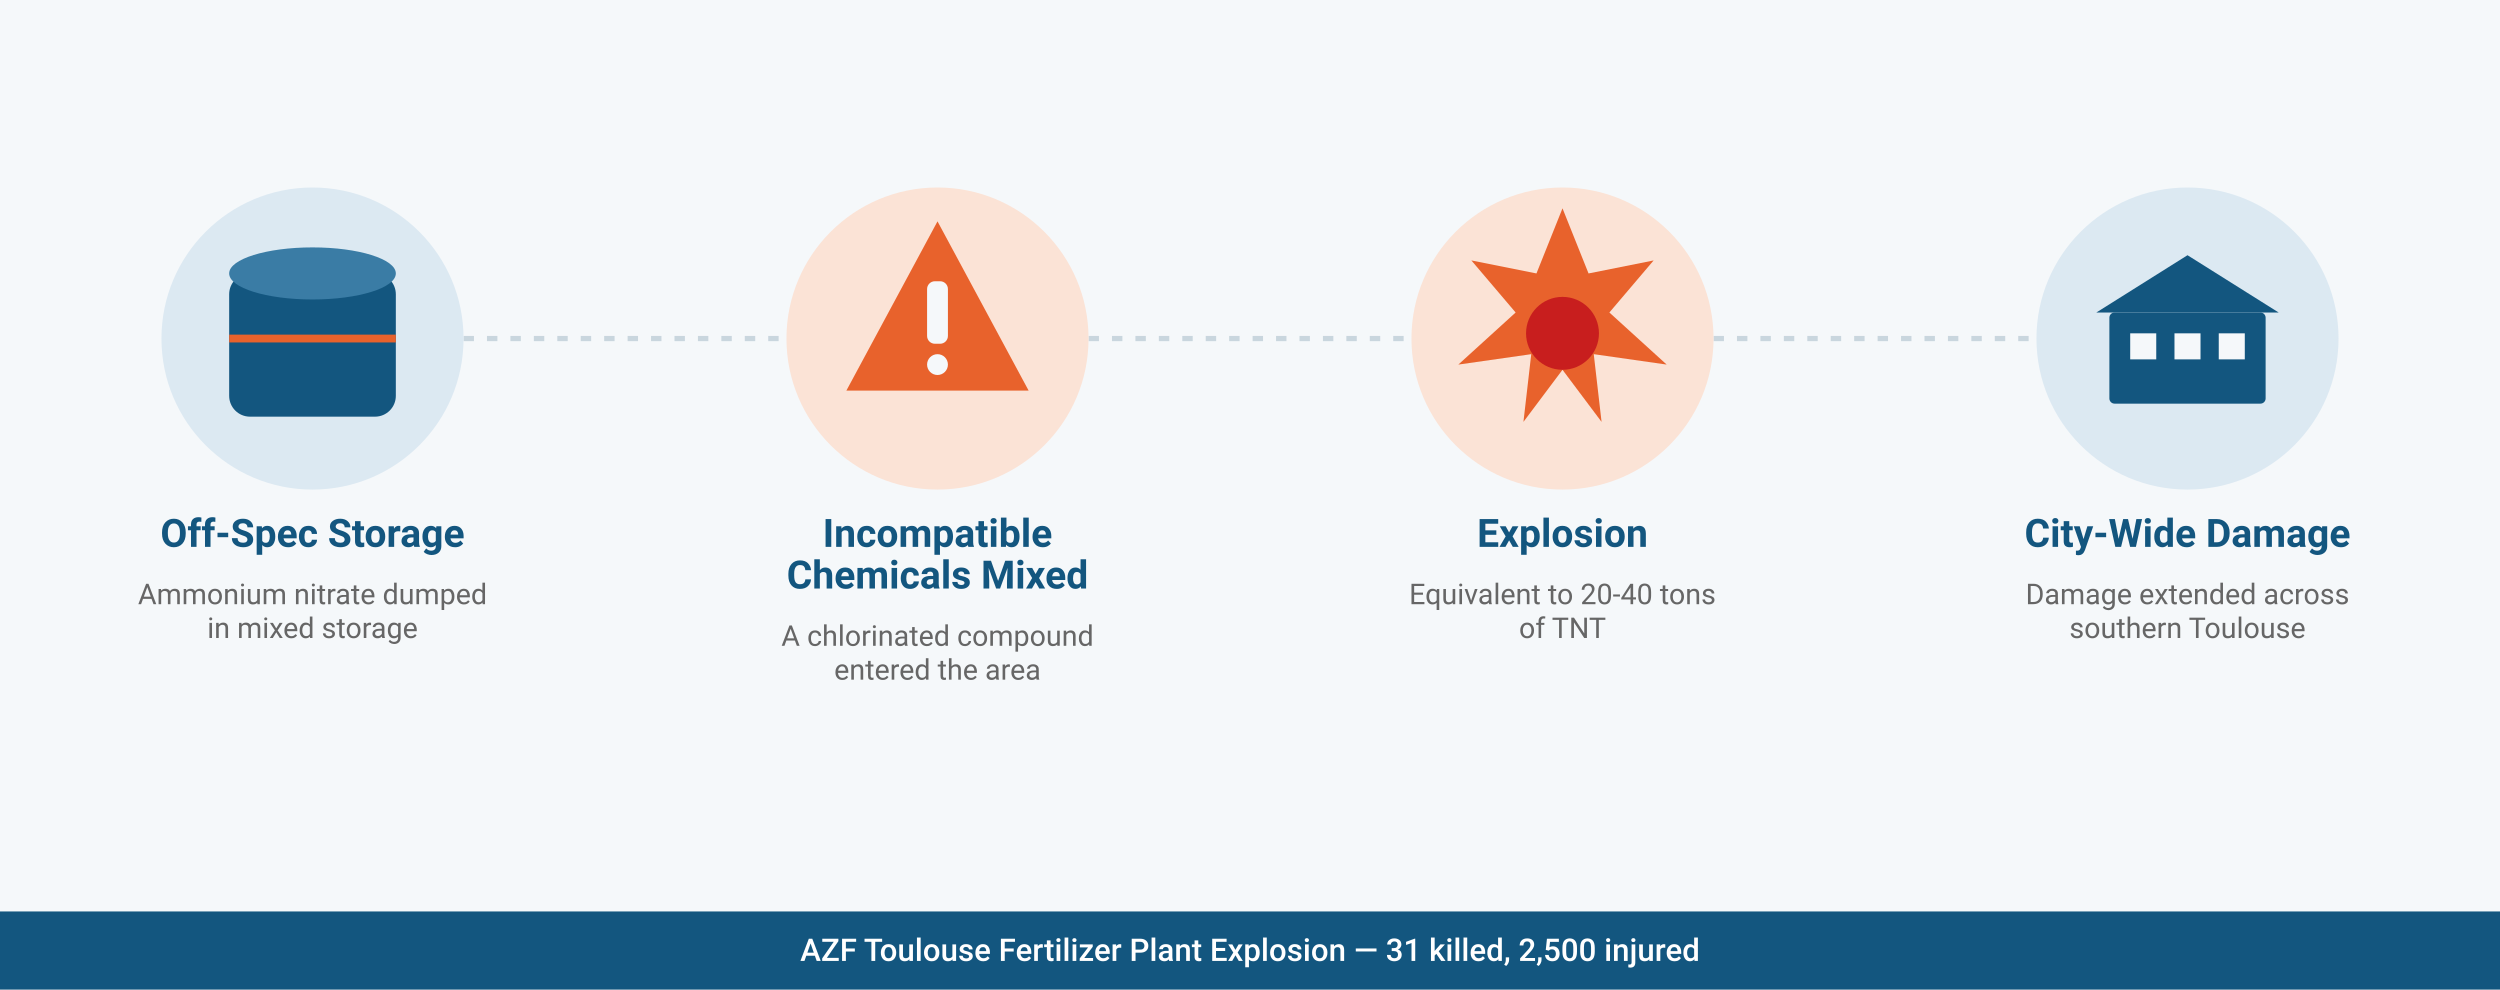
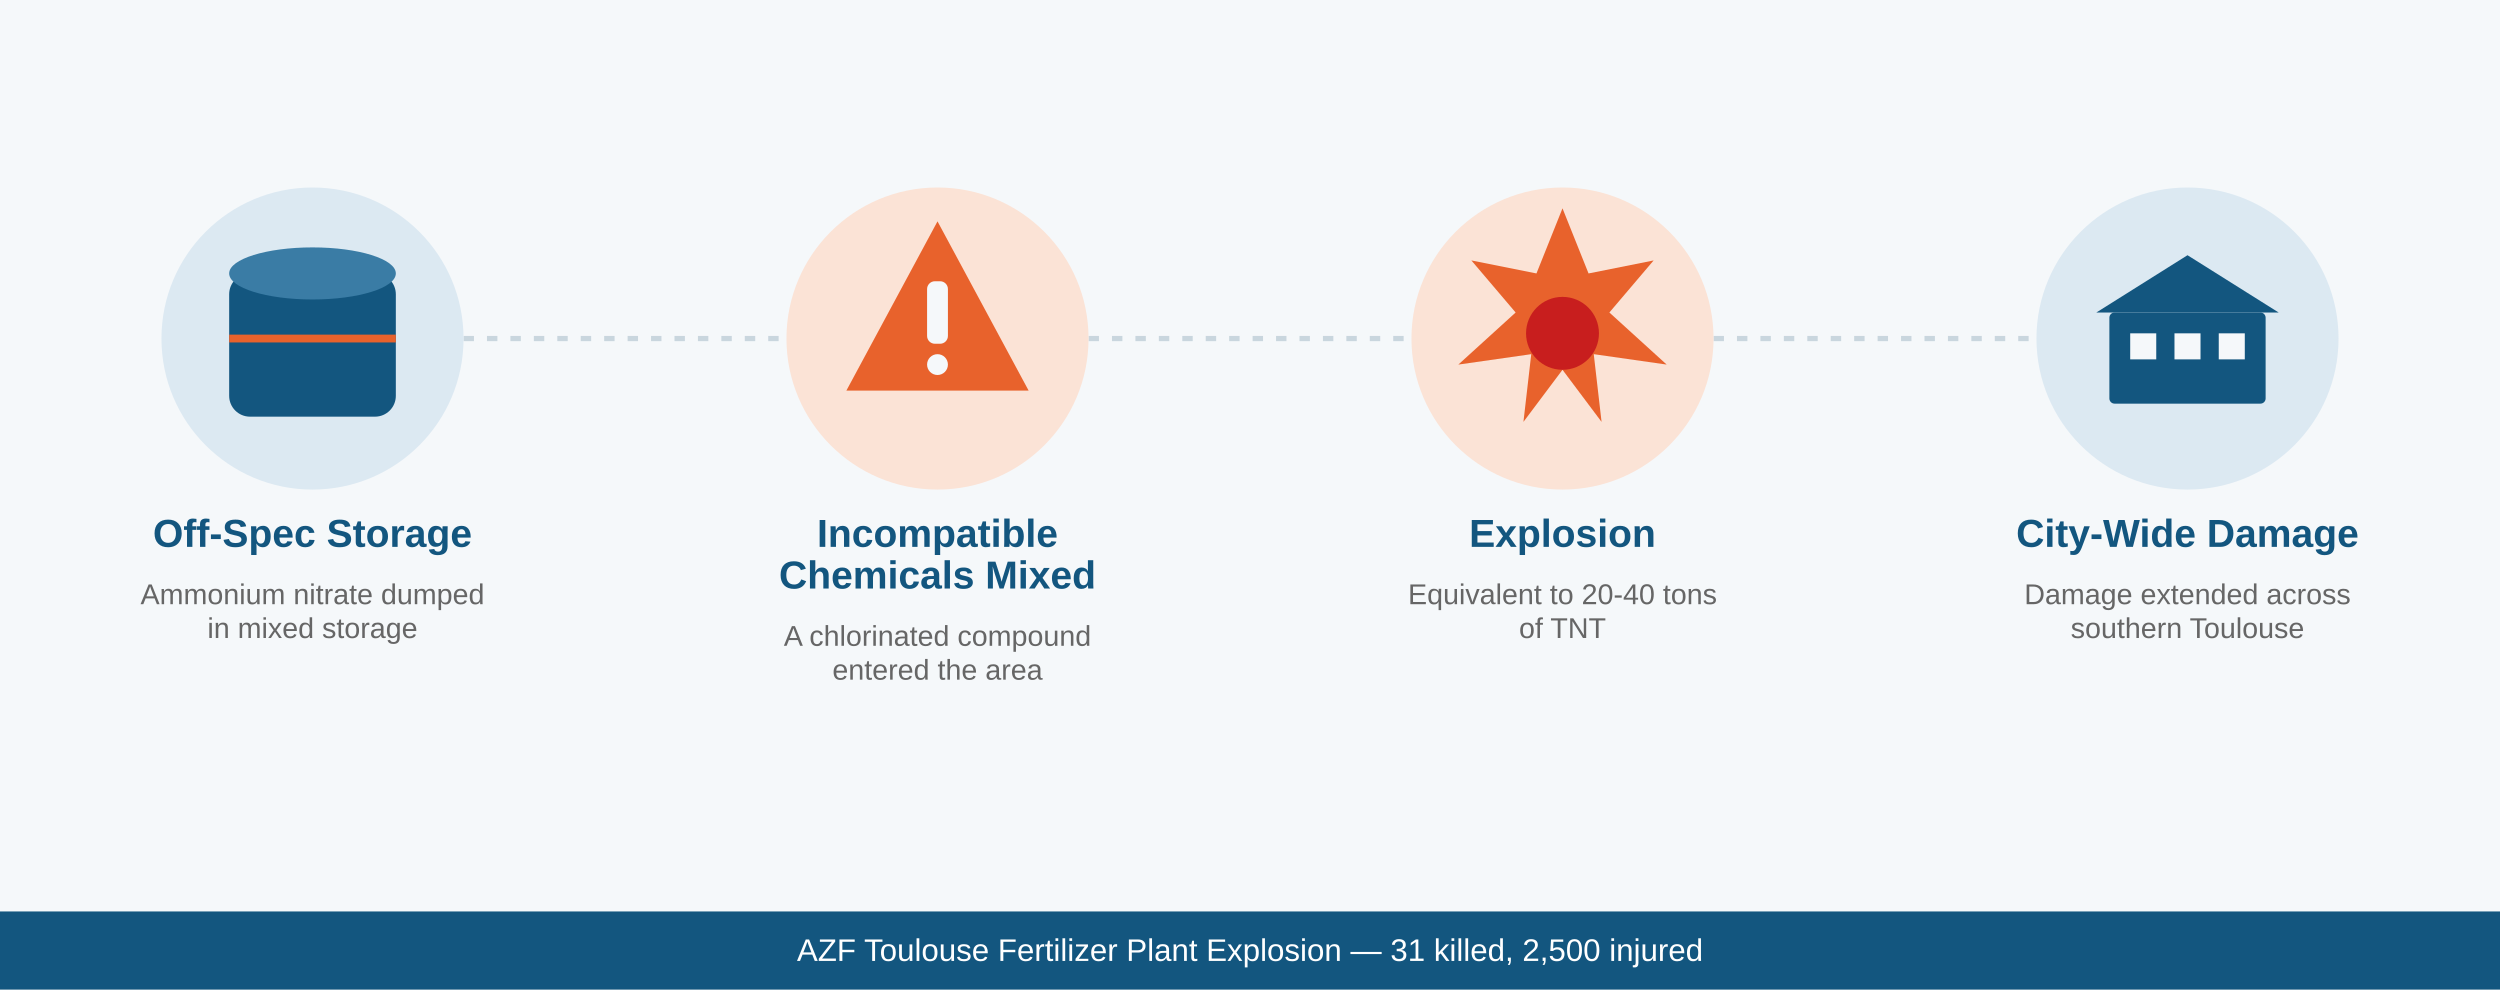
- <svg xmlns="http://www.w3.org/2000/svg" viewBox="0 0 960 380" font-family="-apple-system, 'Segoe UI', Roboto, Arial, sans-serif">
+ <svg xmlns="http://www.w3.org/2000/svg" viewBox="0 0 960 380" font-family="Arial, sans-serif">
  <defs>
    <style>
-       .label { font-family: -apple-system, 'Segoe UI', Roboto, Arial, sans-serif; font-weight: 700; font-size: 15px; fill: #13567F; }
-       .sublabel { font-family: -apple-system, 'Segoe UI', Roboto, Arial, sans-serif; font-size: 11px; fill: #666; }
+       .label { font-family: Arial, sans-serif; font-weight: 700; font-size: 15px; fill: #13567F; }
+       .sublabel { font-family: Arial, sans-serif; font-size: 11px; fill: #666; }
      .arrow { stroke: #C9D6DE; stroke-width: 2; fill: none; }
    </style>
  </defs>
  <rect width="960" height="380" fill="#F5F8FA" />
  <line x1="178" y1="130" x2="302" y2="130" class="arrow" stroke-dasharray="4 5" />
  <line x1="418" y1="130" x2="542" y2="130" class="arrow" stroke-dasharray="4 5" />
  <line x1="658" y1="130" x2="782" y2="130" class="arrow" stroke-dasharray="4 5" />
  <g transform="translate(60,50)">
    <circle cx="60" cy="80" r="58" fill="#DCE9F2" />
    <rect x="28" y="55" width="64" height="55" rx="8" fill="#13567F" />
    <ellipse cx="60" cy="55" rx="32" ry="10" fill="#3A7CA5" />
    <line x1="28" y1="80" x2="92" y2="80" stroke="#E8622C" stroke-width="3" />
    <text x="60" y="160" text-anchor="middle" class="label">Off-Spec Storage</text>
    <text x="60" y="182" text-anchor="middle" class="sublabel">Ammonium nitrate dumped</text>
    <text x="60" y="195" text-anchor="middle" class="sublabel">in mixed storage</text>
  </g>
  <g transform="translate(300,50)">
    <circle cx="60" cy="80" r="58" fill="#FBE3D6" />
    <path d="M60,35 L95,100 L25,100 Z" fill="#E8622C" />
    <rect x="56" y="58" width="8" height="24" rx="3" fill="#F5F8FA" />
    <circle cx="60" cy="90" r="4" fill="#F5F8FA" />
    <text x="60" y="160" text-anchor="middle" class="label">Incompatible</text>
    <text x="60" y="176" text-anchor="middle" class="label">Chemicals Mixed</text>
    <text x="60" y="198" text-anchor="middle" class="sublabel">A chlorinated compound</text>
    <text x="60" y="211" text-anchor="middle" class="sublabel">entered the area</text>
  </g>
  <g transform="translate(540,50)">
    <circle cx="60" cy="80" r="58" fill="#FBE3D6" />
    <path d="M60,30 L70,55 L95,50 L78,70 L100,90 L72,86 L75,112 L60,92 L45,112 L48,86 L20,90 L42,70 L25,50 L50,55 Z" fill="#E8622C" />
    <circle cx="60" cy="78" r="14" fill="#C81E1E" />
    <text x="60" y="160" text-anchor="middle" class="label">Explosion</text>
    <text x="60" y="182" text-anchor="middle" class="sublabel">Equivalent to 20-40 tons</text>
    <text x="60" y="195" text-anchor="middle" class="sublabel">of TNT</text>
  </g>
  <g transform="translate(780,50)">
    <circle cx="60" cy="80" r="58" fill="#DCE9F2" />
    <rect x="30" y="70" width="60" height="35" rx="2" fill="#13567F" />
    <rect x="38" y="78" width="10" height="10" fill="#F5F8FA" />
    <rect x="55" y="78" width="10" height="10" fill="#F5F8FA" />
    <rect x="72" y="78" width="10" height="10" fill="#F5F8FA" />
    <path d="M25,70 L60,48 L95,70 Z" fill="#13567F" />
    <text x="60" y="160" text-anchor="middle" class="label">City-Wide Damage</text>
    <text x="60" y="182" text-anchor="middle" class="sublabel">Damage extended across</text>
    <text x="60" y="195" text-anchor="middle" class="sublabel">southern Toulouse</text>
  </g>
  <rect x="0" y="350" width="960" height="30" fill="#13567F" />
-   <text x="480" y="369" text-anchor="middle" fill="#fff" font-size="12" font-family="-apple-system, 'Segoe UI', Roboto, Arial, sans-serif" font-weight="500">AZF Toulouse Fertilizer Plant Explosion — 31 killed, 2,500 injured</text>
+   <text x="480" y="369" text-anchor="middle" fill="#fff" font-size="12" font-family="Arial, sans-serif" font-weight="500">AZF Toulouse Fertilizer Plant Explosion — 31 killed, 2,500 injured</text>
</svg>
